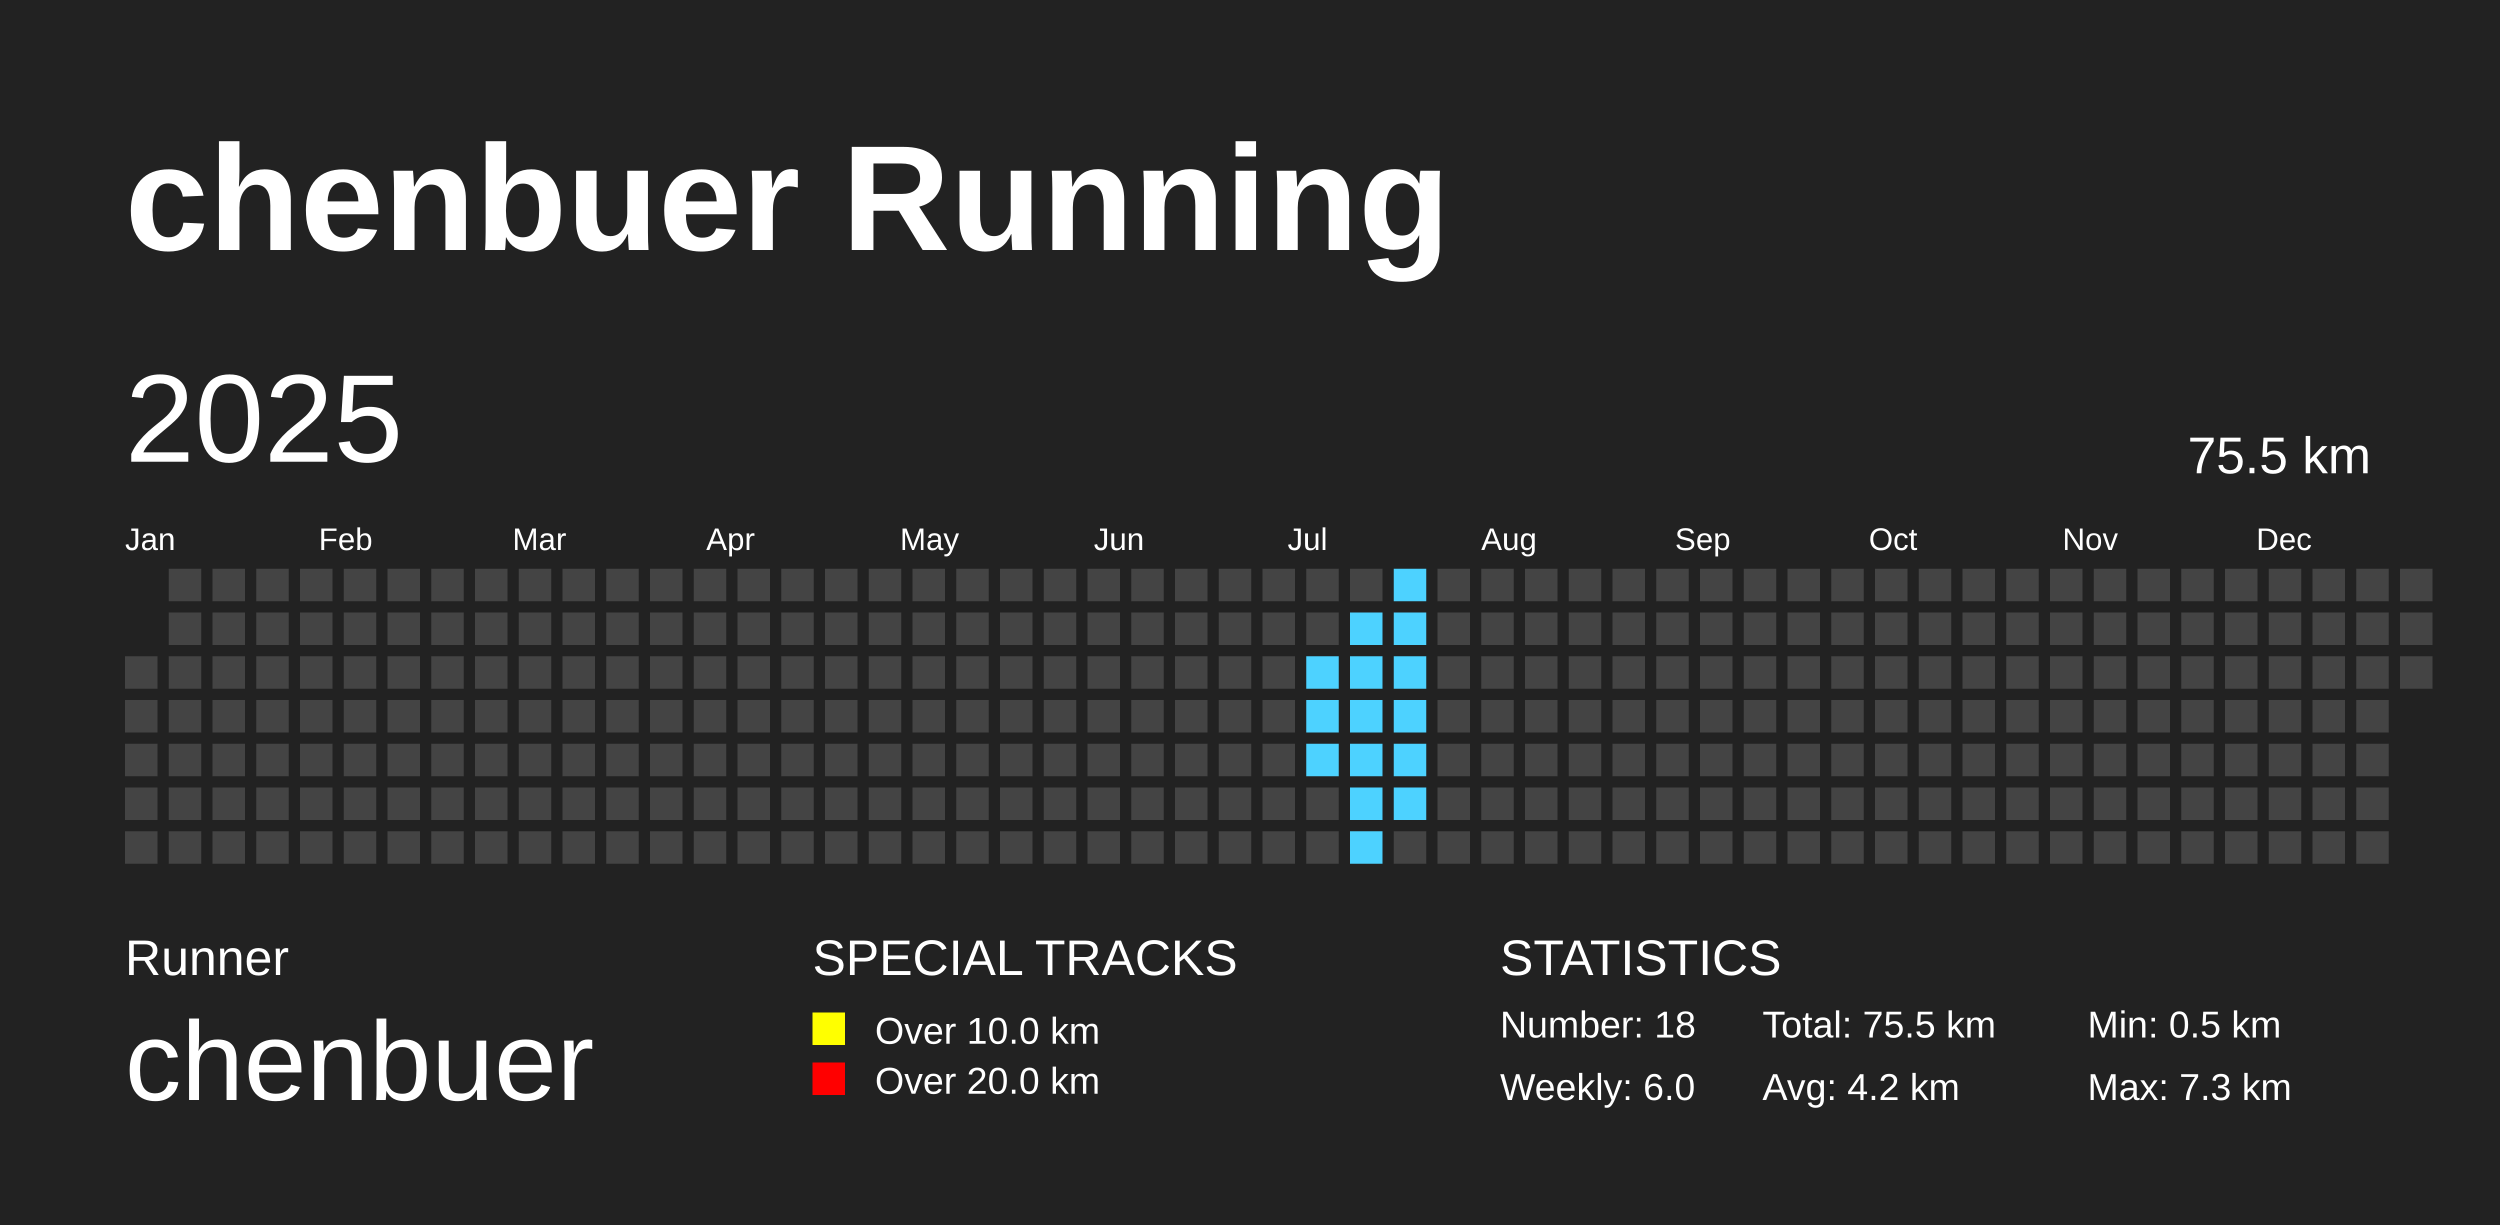
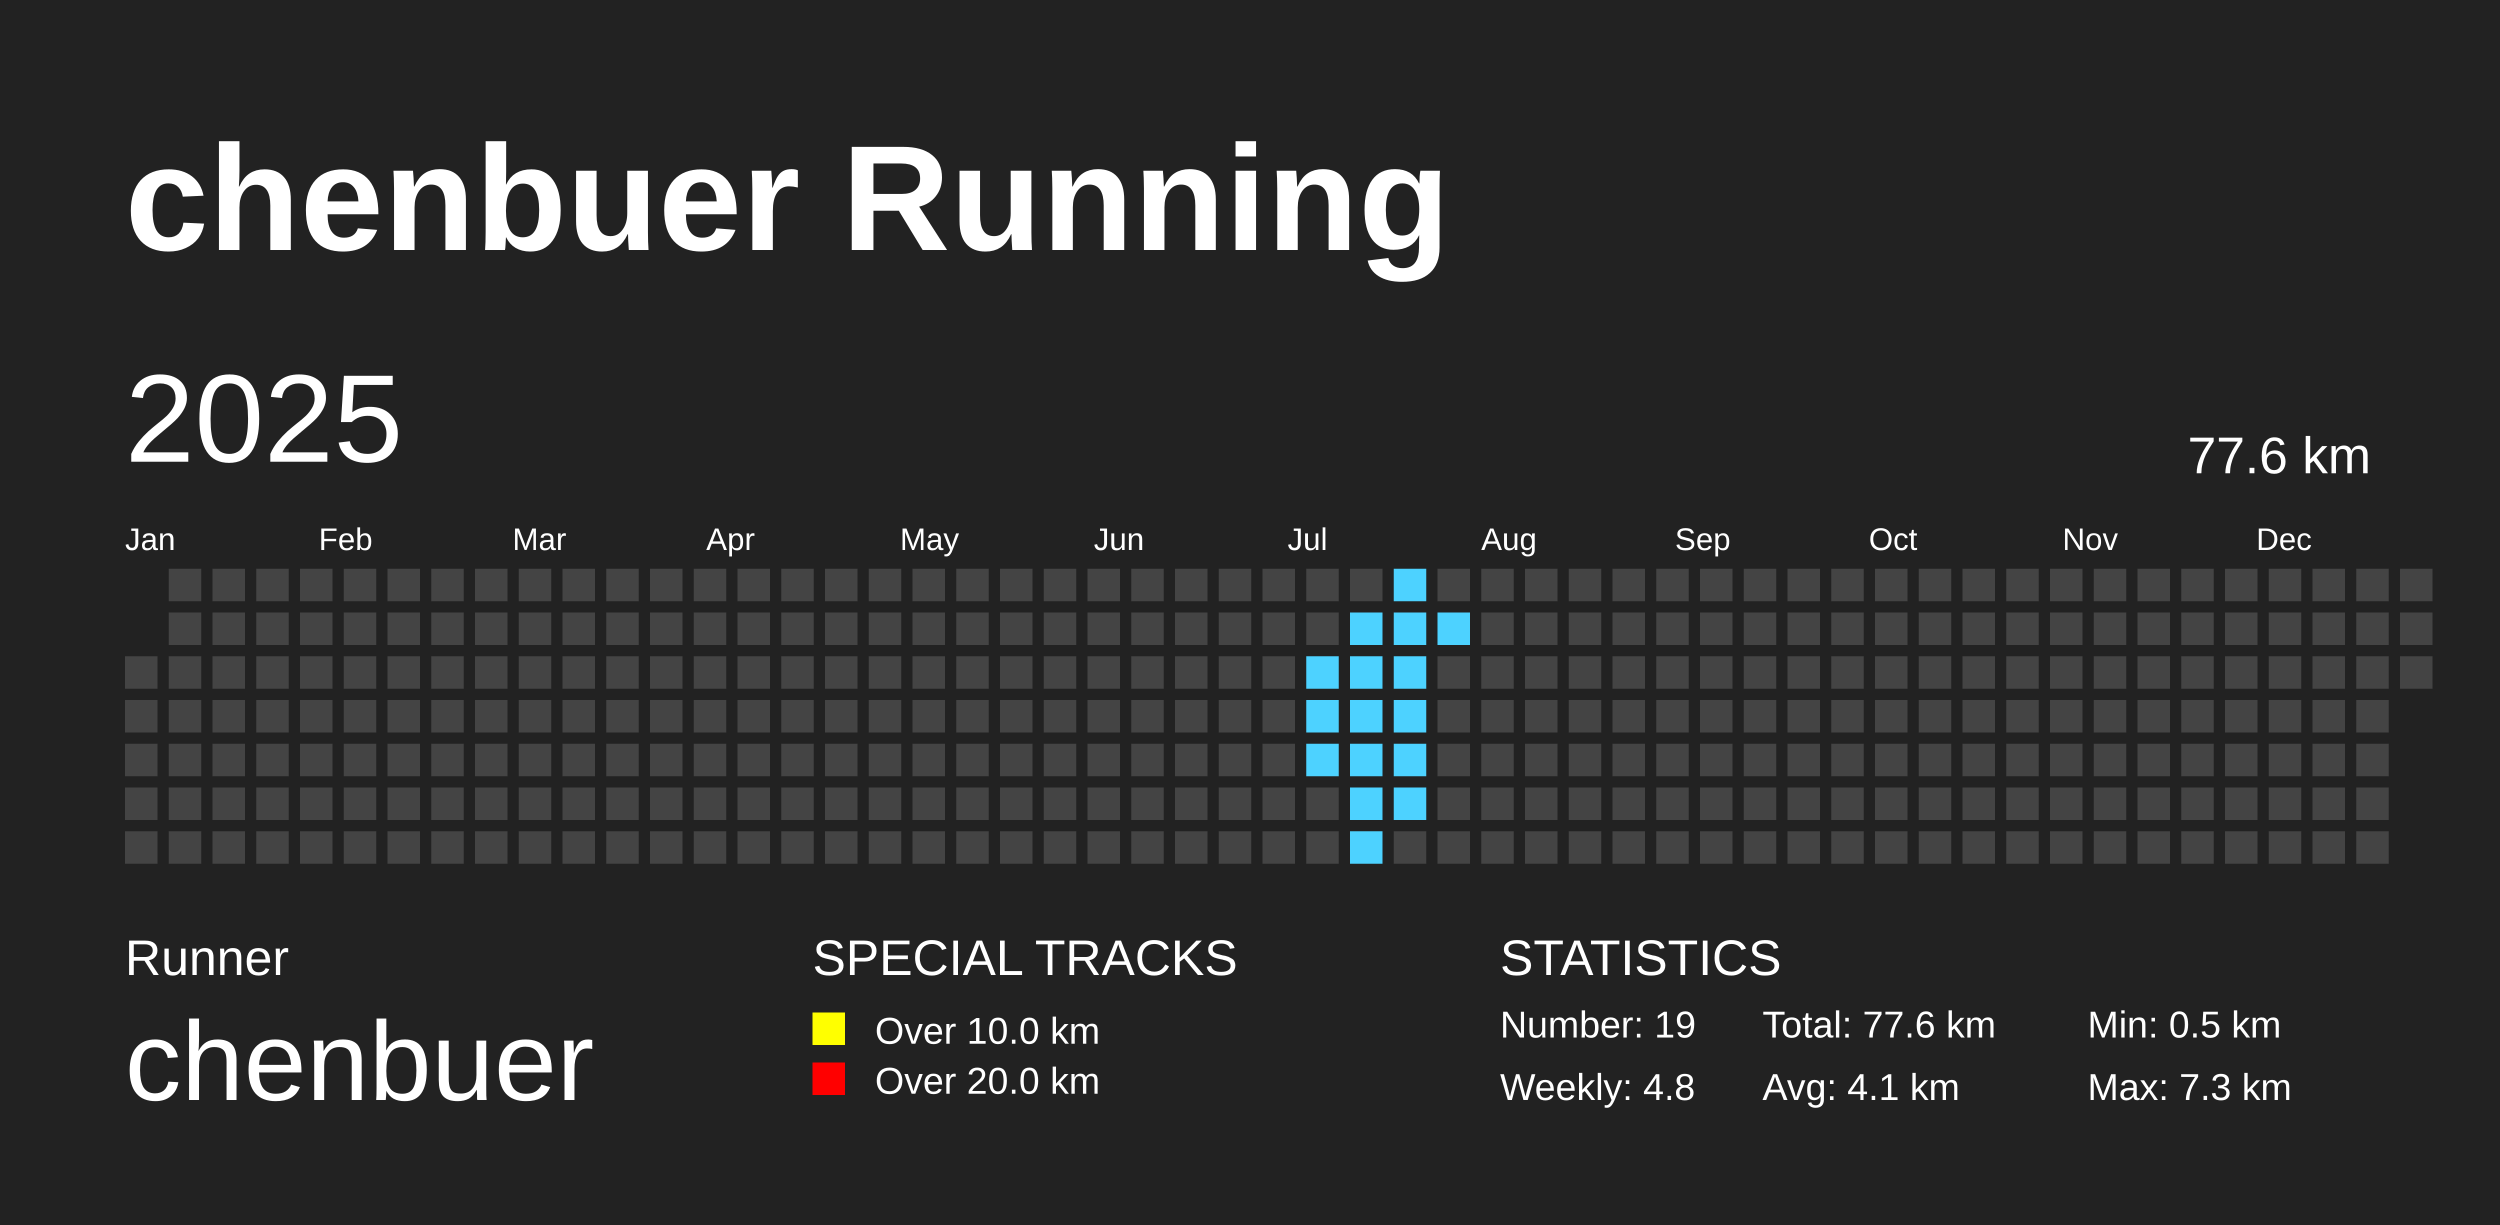
<svg xmlns="http://www.w3.org/2000/svg" baseProfile="full" height="98mm" version="1.1" viewBox="0,0,200,98" width="200mm">
  <defs />
  <rect fill="#222222" height="98" width="200" x="0" y="0" />
  <text fill="#FFFFFF" style="font-size:12px; font-family:Arial; font-weight:bold;" x="10" y="20">chenbuer Running</text>
  <text fill="#FFFFFF" style="font-size:4px; font-family:Arial" x="10" y="78">Runner</text>
  <text fill="#FFFFFF" style="font-size:9px; font-family:Arial" x="10" y="88">chenbuer</text>
  <text fill="#FFFFFF" style="font-size:4px; font-family:Arial" x="65" y="78">SPECIAL TRACKS</text>
  <rect fill="yellow" height="2.6" width="2.6" x="65" y="81" />
  <text fill="#FFFFFF" style="font-size:3px; font-family:Arial" x="70" y="83.5">Over 10.0 km</text>
  <rect fill="red" height="2.6" width="2.6" x="65" y="85" />
  <text fill="#FFFFFF" style="font-size:3px; font-family:Arial" x="70" y="87.5">Over 20.0 km</text>
  <text fill="#FFFFFF" style="font-size:4px; font-family:Arial" x="120" y="78">STATISTICS</text>
-   <text fill="#FFFFFF" style="font-size:3px; font-family:Arial" x="120" y="83">Number: 18</text>
-   <text fill="#FFFFFF" style="font-size:3px; font-family:Arial" x="120" y="88">Weekly: 6.0</text>
-   <text fill="#FFFFFF" style="font-size:3px; font-family:Arial" x="141" y="83">Total: 75.5 km</text>
-   <text fill="#FFFFFF" style="font-size:3px; font-family:Arial" x="141" y="88">Avg: 4.2 km</text>
+   <text fill="#FFFFFF" style="font-size:3px; font-family:Arial" x="120" y="83">Number: 19</text>
+   <text fill="#FFFFFF" style="font-size:3px; font-family:Arial" x="120" y="88">Weekly: 4.8</text>
+   <text fill="#FFFFFF" style="font-size:3px; font-family:Arial" x="141" y="83">Total: 77.6 km</text>
+   <text fill="#FFFFFF" style="font-size:3px; font-family:Arial" x="141" y="88">Avg: 4.1 km</text>
  <text fill="#FFFFFF" style="font-size:3px; font-family:Arial" x="167" y="83">Min: 0.5 km</text>
  <text fill="#FFFFFF" style="font-size:3px; font-family:Arial" x="167" y="88">Max: 7.3 km</text>
  <text dominant-baseline="hanging" fill="#FFFFFF" style="font-size:10.0px; font-family:Arial;" x="10" y="30">2025</text>
-   <text dominant-baseline="hanging" fill="#FFFFFF" style="font-size:4.125px; font-family:Arial;" x="175" y="35">75.5 km</text>
+   <text dominant-baseline="hanging" fill="#FFFFFF" style="font-size:4.125px; font-family:Arial;" x="175" y="35">77.6 km</text>
  <text fill="#FFFFFF" style="font-size:2.5px; font-family:Arial" x="10.0" y="44">Jan</text>
  <text fill="#FFFFFF" style="font-size:2.5px; font-family:Arial" x="25.5" y="44">Feb</text>
  <text fill="#FFFFFF" style="font-size:2.5px; font-family:Arial" x="41.0" y="44">Mar</text>
  <text fill="#FFFFFF" style="font-size:2.5px; font-family:Arial" x="56.5" y="44">Apr</text>
  <text fill="#FFFFFF" style="font-size:2.5px; font-family:Arial" x="72.0" y="44">May</text>
  <text fill="#FFFFFF" style="font-size:2.5px; font-family:Arial" x="87.5" y="44">Jun</text>
  <text fill="#FFFFFF" style="font-size:2.5px; font-family:Arial" x="103.0" y="44">Jul</text>
  <text fill="#FFFFFF" style="font-size:2.5px; font-family:Arial" x="118.5" y="44">Aug</text>
  <text fill="#FFFFFF" style="font-size:2.5px; font-family:Arial" x="134.0" y="44">Sep</text>
  <text fill="#FFFFFF" style="font-size:2.5px; font-family:Arial" x="149.5" y="44">Oct</text>
  <text fill="#FFFFFF" style="font-size:2.5px; font-family:Arial" x="165.0" y="44">Nov</text>
  <text fill="#FFFFFF" style="font-size:2.5px; font-family:Arial" x="180.5" y="44">Dec</text>
  <rect fill="#444444" height="2.6" width="2.6" x="10.0" y="52.5" />
  <rect fill="#444444" height="2.6" width="2.6" x="10.0" y="56.0" />
  <rect fill="#444444" height="2.6" width="2.6" x="10.0" y="59.5" />
  <rect fill="#444444" height="2.6" width="2.6" x="10.0" y="63.0" />
  <rect fill="#444444" height="2.6" width="2.6" x="10.0" y="66.5" />
  <rect fill="#444444" height="2.6" width="2.6" x="13.5" y="45.5" />
  <rect fill="#444444" height="2.6" width="2.6" x="13.5" y="49.0" />
  <rect fill="#444444" height="2.6" width="2.6" x="13.5" y="52.5" />
  <rect fill="#444444" height="2.6" width="2.6" x="13.5" y="56.0" />
  <rect fill="#444444" height="2.6" width="2.6" x="13.5" y="59.5" />
  <rect fill="#444444" height="2.6" width="2.6" x="13.5" y="63.0" />
  <rect fill="#444444" height="2.6" width="2.6" x="13.5" y="66.5" />
  <rect fill="#444444" height="2.6" width="2.6" x="17.0" y="45.5" />
  <rect fill="#444444" height="2.6" width="2.6" x="17.0" y="49.0" />
  <rect fill="#444444" height="2.6" width="2.6" x="17.0" y="52.5" />
  <rect fill="#444444" height="2.6" width="2.6" x="17.0" y="56.0" />
  <rect fill="#444444" height="2.6" width="2.6" x="17.0" y="59.5" />
  <rect fill="#444444" height="2.6" width="2.6" x="17.0" y="63.0" />
  <rect fill="#444444" height="2.6" width="2.6" x="17.0" y="66.5" />
  <rect fill="#444444" height="2.6" width="2.6" x="20.5" y="45.5" />
  <rect fill="#444444" height="2.6" width="2.6" x="20.5" y="49.0" />
  <rect fill="#444444" height="2.6" width="2.6" x="20.5" y="52.5" />
  <rect fill="#444444" height="2.6" width="2.6" x="20.5" y="56.0" />
  <rect fill="#444444" height="2.6" width="2.6" x="20.5" y="59.5" />
  <rect fill="#444444" height="2.6" width="2.6" x="20.5" y="63.0" />
  <rect fill="#444444" height="2.6" width="2.6" x="20.5" y="66.5" />
  <rect fill="#444444" height="2.6" width="2.6" x="24.0" y="45.5" />
  <rect fill="#444444" height="2.6" width="2.6" x="24.0" y="49.0" />
  <rect fill="#444444" height="2.6" width="2.6" x="24.0" y="52.5" />
  <rect fill="#444444" height="2.6" width="2.6" x="24.0" y="56.0" />
  <rect fill="#444444" height="2.6" width="2.6" x="24.0" y="59.5" />
  <rect fill="#444444" height="2.6" width="2.6" x="24.0" y="63.0" />
  <rect fill="#444444" height="2.6" width="2.6" x="24.0" y="66.5" />
  <rect fill="#444444" height="2.6" width="2.6" x="27.5" y="45.5" />
  <rect fill="#444444" height="2.6" width="2.6" x="27.5" y="49.0" />
  <rect fill="#444444" height="2.6" width="2.6" x="27.5" y="52.5" />
  <rect fill="#444444" height="2.6" width="2.6" x="27.5" y="56.0" />
  <rect fill="#444444" height="2.6" width="2.6" x="27.5" y="59.5" />
  <rect fill="#444444" height="2.6" width="2.6" x="27.5" y="63.0" />
  <rect fill="#444444" height="2.6" width="2.6" x="27.5" y="66.5" />
  <rect fill="#444444" height="2.6" width="2.6" x="31.0" y="45.5" />
  <rect fill="#444444" height="2.6" width="2.6" x="31.0" y="49.0" />
  <rect fill="#444444" height="2.6" width="2.6" x="31.0" y="52.5" />
  <rect fill="#444444" height="2.6" width="2.6" x="31.0" y="56.0" />
  <rect fill="#444444" height="2.6" width="2.6" x="31.0" y="59.5" />
  <rect fill="#444444" height="2.6" width="2.6" x="31.0" y="63.0" />
  <rect fill="#444444" height="2.6" width="2.6" x="31.0" y="66.5" />
  <rect fill="#444444" height="2.6" width="2.6" x="34.5" y="45.5" />
  <rect fill="#444444" height="2.6" width="2.6" x="34.5" y="49.0" />
  <rect fill="#444444" height="2.6" width="2.6" x="34.5" y="52.5" />
  <rect fill="#444444" height="2.6" width="2.6" x="34.5" y="56.0" />
  <rect fill="#444444" height="2.6" width="2.6" x="34.5" y="59.5" />
  <rect fill="#444444" height="2.6" width="2.6" x="34.5" y="63.0" />
  <rect fill="#444444" height="2.6" width="2.6" x="34.5" y="66.5" />
  <rect fill="#444444" height="2.6" width="2.6" x="38.0" y="45.5" />
  <rect fill="#444444" height="2.6" width="2.6" x="38.0" y="49.0" />
  <rect fill="#444444" height="2.6" width="2.6" x="38.0" y="52.5" />
  <rect fill="#444444" height="2.6" width="2.6" x="38.0" y="56.0" />
  <rect fill="#444444" height="2.6" width="2.6" x="38.0" y="59.5" />
  <rect fill="#444444" height="2.6" width="2.6" x="38.0" y="63.0" />
  <rect fill="#444444" height="2.6" width="2.6" x="38.0" y="66.5" />
  <rect fill="#444444" height="2.6" width="2.6" x="41.5" y="45.5" />
  <rect fill="#444444" height="2.6" width="2.6" x="41.5" y="49.0" />
  <rect fill="#444444" height="2.6" width="2.6" x="41.5" y="52.5" />
  <rect fill="#444444" height="2.6" width="2.6" x="41.5" y="56.0" />
  <rect fill="#444444" height="2.6" width="2.6" x="41.5" y="59.5" />
  <rect fill="#444444" height="2.6" width="2.6" x="41.5" y="63.0" />
  <rect fill="#444444" height="2.6" width="2.6" x="41.5" y="66.5" />
  <rect fill="#444444" height="2.6" width="2.6" x="45.0" y="45.5" />
  <rect fill="#444444" height="2.6" width="2.6" x="45.0" y="49.0" />
  <rect fill="#444444" height="2.6" width="2.6" x="45.0" y="52.5" />
  <rect fill="#444444" height="2.6" width="2.6" x="45.0" y="56.0" />
  <rect fill="#444444" height="2.6" width="2.6" x="45.0" y="59.5" />
  <rect fill="#444444" height="2.6" width="2.6" x="45.0" y="63.0" />
  <rect fill="#444444" height="2.6" width="2.6" x="45.0" y="66.5" />
  <rect fill="#444444" height="2.6" width="2.6" x="48.5" y="45.5" />
  <rect fill="#444444" height="2.6" width="2.6" x="48.5" y="49.0" />
  <rect fill="#444444" height="2.6" width="2.6" x="48.5" y="52.5" />
  <rect fill="#444444" height="2.6" width="2.6" x="48.5" y="56.0" />
  <rect fill="#444444" height="2.6" width="2.6" x="48.5" y="59.5" />
  <rect fill="#444444" height="2.6" width="2.6" x="48.5" y="63.0" />
  <rect fill="#444444" height="2.6" width="2.6" x="48.5" y="66.5" />
  <rect fill="#444444" height="2.6" width="2.6" x="52.0" y="45.5" />
  <rect fill="#444444" height="2.6" width="2.6" x="52.0" y="49.0" />
  <rect fill="#444444" height="2.6" width="2.6" x="52.0" y="52.5" />
  <rect fill="#444444" height="2.6" width="2.6" x="52.0" y="56.0" />
  <rect fill="#444444" height="2.6" width="2.6" x="52.0" y="59.5" />
  <rect fill="#444444" height="2.6" width="2.6" x="52.0" y="63.0" />
  <rect fill="#444444" height="2.6" width="2.6" x="52.0" y="66.5" />
  <rect fill="#444444" height="2.6" width="2.6" x="55.5" y="45.5" />
  <rect fill="#444444" height="2.6" width="2.6" x="55.5" y="49.0" />
  <rect fill="#444444" height="2.6" width="2.6" x="55.5" y="52.5" />
  <rect fill="#444444" height="2.6" width="2.6" x="55.5" y="56.0" />
  <rect fill="#444444" height="2.6" width="2.6" x="55.5" y="59.5" />
  <rect fill="#444444" height="2.6" width="2.6" x="55.5" y="63.0" />
  <rect fill="#444444" height="2.6" width="2.6" x="55.5" y="66.5" />
  <rect fill="#444444" height="2.6" width="2.6" x="59.0" y="45.5" />
  <rect fill="#444444" height="2.6" width="2.6" x="59.0" y="49.0" />
  <rect fill="#444444" height="2.6" width="2.6" x="59.0" y="52.5" />
  <rect fill="#444444" height="2.6" width="2.6" x="59.0" y="56.0" />
  <rect fill="#444444" height="2.6" width="2.6" x="59.0" y="59.5" />
  <rect fill="#444444" height="2.6" width="2.6" x="59.0" y="63.0" />
  <rect fill="#444444" height="2.6" width="2.6" x="59.0" y="66.5" />
  <rect fill="#444444" height="2.6" width="2.6" x="62.5" y="45.5" />
  <rect fill="#444444" height="2.6" width="2.6" x="62.5" y="49.0" />
  <rect fill="#444444" height="2.6" width="2.6" x="62.5" y="52.5" />
  <rect fill="#444444" height="2.6" width="2.6" x="62.5" y="56.0" />
  <rect fill="#444444" height="2.6" width="2.6" x="62.5" y="59.5" />
  <rect fill="#444444" height="2.6" width="2.6" x="62.5" y="63.0" />
  <rect fill="#444444" height="2.6" width="2.6" x="62.5" y="66.5" />
  <rect fill="#444444" height="2.6" width="2.6" x="66.0" y="45.5" />
  <rect fill="#444444" height="2.6" width="2.6" x="66.0" y="49.0" />
  <rect fill="#444444" height="2.6" width="2.6" x="66.0" y="52.5" />
  <rect fill="#444444" height="2.6" width="2.6" x="66.0" y="56.0" />
  <rect fill="#444444" height="2.6" width="2.6" x="66.0" y="59.5" />
  <rect fill="#444444" height="2.6" width="2.6" x="66.0" y="63.0" />
  <rect fill="#444444" height="2.6" width="2.6" x="66.0" y="66.5" />
  <rect fill="#444444" height="2.6" width="2.6" x="69.5" y="45.5" />
  <rect fill="#444444" height="2.6" width="2.6" x="69.5" y="49.0" />
  <rect fill="#444444" height="2.6" width="2.6" x="69.5" y="52.5" />
  <rect fill="#444444" height="2.6" width="2.6" x="69.5" y="56.0" />
  <rect fill="#444444" height="2.6" width="2.6" x="69.5" y="59.5" />
  <rect fill="#444444" height="2.6" width="2.6" x="69.5" y="63.0" />
  <rect fill="#444444" height="2.6" width="2.6" x="69.5" y="66.5" />
  <rect fill="#444444" height="2.6" width="2.6" x="73.0" y="45.5" />
  <rect fill="#444444" height="2.6" width="2.6" x="73.0" y="49.0" />
  <rect fill="#444444" height="2.6" width="2.6" x="73.0" y="52.5" />
  <rect fill="#444444" height="2.6" width="2.6" x="73.0" y="56.0" />
  <rect fill="#444444" height="2.6" width="2.6" x="73.0" y="59.5" />
  <rect fill="#444444" height="2.6" width="2.6" x="73.0" y="63.0" />
  <rect fill="#444444" height="2.6" width="2.6" x="73.0" y="66.5" />
  <rect fill="#444444" height="2.6" width="2.6" x="76.5" y="45.5" />
  <rect fill="#444444" height="2.6" width="2.6" x="76.5" y="49.0" />
  <rect fill="#444444" height="2.6" width="2.6" x="76.5" y="52.5" />
  <rect fill="#444444" height="2.6" width="2.6" x="76.5" y="56.0" />
  <rect fill="#444444" height="2.6" width="2.6" x="76.5" y="59.5" />
  <rect fill="#444444" height="2.6" width="2.6" x="76.5" y="63.0" />
  <rect fill="#444444" height="2.6" width="2.6" x="76.5" y="66.5" />
  <rect fill="#444444" height="2.6" width="2.6" x="80.0" y="45.5" />
  <rect fill="#444444" height="2.6" width="2.6" x="80.0" y="49.0" />
  <rect fill="#444444" height="2.6" width="2.6" x="80.0" y="52.5" />
  <rect fill="#444444" height="2.6" width="2.6" x="80.0" y="56.0" />
  <rect fill="#444444" height="2.6" width="2.6" x="80.0" y="59.5" />
  <rect fill="#444444" height="2.6" width="2.6" x="80.0" y="63.0" />
  <rect fill="#444444" height="2.6" width="2.6" x="80.0" y="66.5" />
  <rect fill="#444444" height="2.6" width="2.6" x="83.5" y="45.5" />
  <rect fill="#444444" height="2.6" width="2.6" x="83.5" y="49.0" />
  <rect fill="#444444" height="2.6" width="2.6" x="83.5" y="52.5" />
  <rect fill="#444444" height="2.6" width="2.6" x="83.5" y="56.0" />
  <rect fill="#444444" height="2.6" width="2.6" x="83.5" y="59.5" />
  <rect fill="#444444" height="2.6" width="2.6" x="83.5" y="63.0" />
  <rect fill="#444444" height="2.6" width="2.6" x="83.5" y="66.5" />
  <rect fill="#444444" height="2.6" width="2.6" x="87.0" y="45.5" />
  <rect fill="#444444" height="2.6" width="2.6" x="87.0" y="49.0" />
  <rect fill="#444444" height="2.6" width="2.6" x="87.0" y="52.5" />
  <rect fill="#444444" height="2.6" width="2.6" x="87.0" y="56.0" />
  <rect fill="#444444" height="2.6" width="2.6" x="87.0" y="59.5" />
  <rect fill="#444444" height="2.6" width="2.6" x="87.0" y="63.0" />
  <rect fill="#444444" height="2.6" width="2.6" x="87.0" y="66.5" />
  <rect fill="#444444" height="2.6" width="2.6" x="90.5" y="45.5" />
  <rect fill="#444444" height="2.6" width="2.6" x="90.5" y="49.0" />
  <rect fill="#444444" height="2.6" width="2.6" x="90.5" y="52.5" />
  <rect fill="#444444" height="2.6" width="2.6" x="90.5" y="56.0" />
  <rect fill="#444444" height="2.6" width="2.6" x="90.5" y="59.5" />
  <rect fill="#444444" height="2.6" width="2.6" x="90.5" y="63.0" />
  <rect fill="#444444" height="2.6" width="2.6" x="90.5" y="66.5" />
  <rect fill="#444444" height="2.6" width="2.6" x="94.0" y="45.5" />
  <rect fill="#444444" height="2.6" width="2.6" x="94.0" y="49.0" />
  <rect fill="#444444" height="2.6" width="2.6" x="94.0" y="52.5" />
  <rect fill="#444444" height="2.6" width="2.6" x="94.0" y="56.0" />
  <rect fill="#444444" height="2.6" width="2.6" x="94.0" y="59.5" />
  <rect fill="#444444" height="2.6" width="2.6" x="94.0" y="63.0" />
  <rect fill="#444444" height="2.6" width="2.6" x="94.0" y="66.5" />
  <rect fill="#444444" height="2.6" width="2.6" x="97.5" y="45.5" />
  <rect fill="#444444" height="2.6" width="2.6" x="97.5" y="49.0" />
  <rect fill="#444444" height="2.6" width="2.6" x="97.5" y="52.5" />
  <rect fill="#444444" height="2.6" width="2.6" x="97.5" y="56.0" />
  <rect fill="#444444" height="2.6" width="2.6" x="97.5" y="59.5" />
  <rect fill="#444444" height="2.6" width="2.6" x="97.5" y="63.0" />
  <rect fill="#444444" height="2.6" width="2.6" x="97.5" y="66.5" />
  <rect fill="#444444" height="2.6" width="2.6" x="101.0" y="45.5" />
  <rect fill="#444444" height="2.6" width="2.6" x="101.0" y="49.0" />
  <rect fill="#444444" height="2.6" width="2.6" x="101.0" y="52.5" />
  <rect fill="#444444" height="2.6" width="2.6" x="101.0" y="56.0" />
  <rect fill="#444444" height="2.6" width="2.6" x="101.0" y="59.5" />
  <rect fill="#444444" height="2.6" width="2.6" x="101.0" y="63.0" />
  <rect fill="#444444" height="2.6" width="2.6" x="101.0" y="66.5" />
  <rect fill="#444444" height="2.6" width="2.6" x="104.5" y="45.5" />
  <rect fill="#444444" height="2.6" width="2.6" x="104.5" y="49.0" />
  <rect fill="#4DD2FF" height="2.6" width="2.6" x="104.5" y="52.5" />
  <rect fill="#4DD2FF" height="2.6" width="2.6" x="104.5" y="56.0" />
  <rect fill="#4DD2FF" height="2.6" width="2.6" x="104.5" y="59.5" />
  <rect fill="#444444" height="2.6" width="2.6" x="104.5" y="63.0" />
  <rect fill="#444444" height="2.6" width="2.6" x="104.5" y="66.5" />
  <rect fill="#444444" height="2.6" width="2.6" x="108.0" y="45.5" />
  <rect fill="#4DD2FF" height="2.6" width="2.6" x="108.0" y="49.0" />
  <rect fill="#4DD2FF" height="2.6" width="2.6" x="108.0" y="52.5" />
  <rect fill="#4DD2FF" height="2.6" width="2.6" x="108.0" y="56.0" />
  <rect fill="#4DD2FF" height="2.6" width="2.6" x="108.0" y="59.5" />
  <rect fill="#4DD2FF" height="2.6" width="2.6" x="108.0" y="63.0" />
  <rect fill="#4DD2FF" height="2.6" width="2.6" x="108.0" y="66.5" />
  <rect fill="#4DD2FF" height="2.6" width="2.6" x="111.5" y="45.5" />
  <rect fill="#4DD2FF" height="2.6" width="2.6" x="111.5" y="49.0" />
  <rect fill="#4DD2FF" height="2.6" width="2.6" x="111.5" y="52.5" />
  <rect fill="#4DD2FF" height="2.6" width="2.6" x="111.5" y="56.0" />
  <rect fill="#4DD2FF" height="2.6" width="2.6" x="111.5" y="59.5" />
  <rect fill="#4DD2FF" height="2.6" width="2.6" x="111.5" y="63.0" />
  <rect fill="#444444" height="2.6" width="2.6" x="111.5" y="66.5" />
  <rect fill="#444444" height="2.6" width="2.6" x="115.0" y="45.5" />
-   <rect fill="#444444" height="2.6" width="2.6" x="115.0" y="49.0" />
+   <rect fill="#4DD2FF" height="2.6" width="2.6" x="115.0" y="49.0" />
  <rect fill="#444444" height="2.6" width="2.6" x="115.0" y="52.5" />
  <rect fill="#444444" height="2.6" width="2.6" x="115.0" y="56.0" />
  <rect fill="#444444" height="2.6" width="2.6" x="115.0" y="59.5" />
  <rect fill="#444444" height="2.6" width="2.6" x="115.0" y="63.0" />
  <rect fill="#444444" height="2.6" width="2.6" x="115.0" y="66.5" />
  <rect fill="#444444" height="2.6" width="2.6" x="118.5" y="45.5" />
  <rect fill="#444444" height="2.6" width="2.6" x="118.5" y="49.0" />
  <rect fill="#444444" height="2.6" width="2.6" x="118.5" y="52.5" />
  <rect fill="#444444" height="2.6" width="2.6" x="118.5" y="56.0" />
  <rect fill="#444444" height="2.6" width="2.6" x="118.5" y="59.5" />
  <rect fill="#444444" height="2.6" width="2.6" x="118.5" y="63.0" />
  <rect fill="#444444" height="2.6" width="2.6" x="118.5" y="66.5" />
  <rect fill="#444444" height="2.6" width="2.6" x="122.0" y="45.5" />
  <rect fill="#444444" height="2.6" width="2.6" x="122.0" y="49.0" />
  <rect fill="#444444" height="2.6" width="2.6" x="122.0" y="52.5" />
  <rect fill="#444444" height="2.6" width="2.6" x="122.0" y="56.0" />
  <rect fill="#444444" height="2.6" width="2.6" x="122.0" y="59.5" />
  <rect fill="#444444" height="2.6" width="2.6" x="122.0" y="63.0" />
  <rect fill="#444444" height="2.6" width="2.6" x="122.0" y="66.5" />
  <rect fill="#444444" height="2.6" width="2.6" x="125.5" y="45.5" />
  <rect fill="#444444" height="2.6" width="2.6" x="125.5" y="49.0" />
  <rect fill="#444444" height="2.6" width="2.6" x="125.5" y="52.5" />
  <rect fill="#444444" height="2.6" width="2.6" x="125.5" y="56.0" />
  <rect fill="#444444" height="2.6" width="2.6" x="125.5" y="59.5" />
  <rect fill="#444444" height="2.6" width="2.6" x="125.5" y="63.0" />
  <rect fill="#444444" height="2.6" width="2.6" x="125.5" y="66.5" />
  <rect fill="#444444" height="2.6" width="2.6" x="129.0" y="45.5" />
  <rect fill="#444444" height="2.6" width="2.6" x="129.0" y="49.0" />
  <rect fill="#444444" height="2.6" width="2.6" x="129.0" y="52.5" />
  <rect fill="#444444" height="2.6" width="2.6" x="129.0" y="56.0" />
  <rect fill="#444444" height="2.6" width="2.6" x="129.0" y="59.5" />
  <rect fill="#444444" height="2.6" width="2.6" x="129.0" y="63.0" />
  <rect fill="#444444" height="2.6" width="2.6" x="129.0" y="66.5" />
  <rect fill="#444444" height="2.6" width="2.6" x="132.5" y="45.5" />
  <rect fill="#444444" height="2.6" width="2.6" x="132.5" y="49.0" />
  <rect fill="#444444" height="2.6" width="2.6" x="132.5" y="52.5" />
  <rect fill="#444444" height="2.6" width="2.6" x="132.5" y="56.0" />
  <rect fill="#444444" height="2.6" width="2.6" x="132.5" y="59.5" />
  <rect fill="#444444" height="2.6" width="2.6" x="132.5" y="63.0" />
  <rect fill="#444444" height="2.6" width="2.6" x="132.5" y="66.5" />
  <rect fill="#444444" height="2.6" width="2.6" x="136.0" y="45.5" />
  <rect fill="#444444" height="2.6" width="2.6" x="136.0" y="49.0" />
  <rect fill="#444444" height="2.6" width="2.6" x="136.0" y="52.5" />
  <rect fill="#444444" height="2.6" width="2.6" x="136.0" y="56.0" />
  <rect fill="#444444" height="2.6" width="2.6" x="136.0" y="59.5" />
  <rect fill="#444444" height="2.6" width="2.6" x="136.0" y="63.0" />
  <rect fill="#444444" height="2.6" width="2.6" x="136.0" y="66.5" />
  <rect fill="#444444" height="2.6" width="2.6" x="139.5" y="45.5" />
  <rect fill="#444444" height="2.6" width="2.6" x="139.5" y="49.0" />
  <rect fill="#444444" height="2.6" width="2.6" x="139.5" y="52.5" />
  <rect fill="#444444" height="2.6" width="2.6" x="139.5" y="56.0" />
  <rect fill="#444444" height="2.6" width="2.6" x="139.5" y="59.5" />
  <rect fill="#444444" height="2.6" width="2.6" x="139.5" y="63.0" />
  <rect fill="#444444" height="2.6" width="2.6" x="139.5" y="66.5" />
  <rect fill="#444444" height="2.6" width="2.6" x="143.0" y="45.5" />
  <rect fill="#444444" height="2.6" width="2.6" x="143.0" y="49.0" />
  <rect fill="#444444" height="2.6" width="2.6" x="143.0" y="52.5" />
  <rect fill="#444444" height="2.6" width="2.6" x="143.0" y="56.0" />
  <rect fill="#444444" height="2.6" width="2.6" x="143.0" y="59.5" />
  <rect fill="#444444" height="2.6" width="2.6" x="143.0" y="63.0" />
  <rect fill="#444444" height="2.6" width="2.6" x="143.0" y="66.5" />
  <rect fill="#444444" height="2.6" width="2.6" x="146.5" y="45.5" />
  <rect fill="#444444" height="2.6" width="2.6" x="146.5" y="49.0" />
  <rect fill="#444444" height="2.6" width="2.6" x="146.5" y="52.5" />
  <rect fill="#444444" height="2.6" width="2.6" x="146.5" y="56.0" />
  <rect fill="#444444" height="2.6" width="2.6" x="146.5" y="59.5" />
  <rect fill="#444444" height="2.6" width="2.6" x="146.5" y="63.0" />
  <rect fill="#444444" height="2.6" width="2.6" x="146.5" y="66.5" />
  <rect fill="#444444" height="2.6" width="2.6" x="150.0" y="45.5" />
  <rect fill="#444444" height="2.6" width="2.6" x="150.0" y="49.0" />
  <rect fill="#444444" height="2.6" width="2.6" x="150.0" y="52.5" />
  <rect fill="#444444" height="2.6" width="2.6" x="150.0" y="56.0" />
  <rect fill="#444444" height="2.6" width="2.6" x="150.0" y="59.5" />
  <rect fill="#444444" height="2.6" width="2.6" x="150.0" y="63.0" />
  <rect fill="#444444" height="2.6" width="2.6" x="150.0" y="66.5" />
  <rect fill="#444444" height="2.6" width="2.6" x="153.5" y="45.5" />
  <rect fill="#444444" height="2.6" width="2.6" x="153.5" y="49.0" />
  <rect fill="#444444" height="2.6" width="2.6" x="153.5" y="52.5" />
  <rect fill="#444444" height="2.6" width="2.6" x="153.5" y="56.0" />
  <rect fill="#444444" height="2.6" width="2.6" x="153.5" y="59.5" />
  <rect fill="#444444" height="2.6" width="2.6" x="153.5" y="63.0" />
  <rect fill="#444444" height="2.6" width="2.6" x="153.5" y="66.5" />
  <rect fill="#444444" height="2.6" width="2.6" x="157.0" y="45.5" />
  <rect fill="#444444" height="2.6" width="2.6" x="157.0" y="49.0" />
  <rect fill="#444444" height="2.6" width="2.6" x="157.0" y="52.5" />
  <rect fill="#444444" height="2.6" width="2.6" x="157.0" y="56.0" />
  <rect fill="#444444" height="2.6" width="2.6" x="157.0" y="59.5" />
  <rect fill="#444444" height="2.6" width="2.6" x="157.0" y="63.0" />
  <rect fill="#444444" height="2.6" width="2.6" x="157.0" y="66.5" />
  <rect fill="#444444" height="2.6" width="2.6" x="160.5" y="45.5" />
  <rect fill="#444444" height="2.6" width="2.6" x="160.5" y="49.0" />
  <rect fill="#444444" height="2.6" width="2.6" x="160.5" y="52.5" />
  <rect fill="#444444" height="2.6" width="2.6" x="160.5" y="56.0" />
  <rect fill="#444444" height="2.6" width="2.6" x="160.5" y="59.5" />
  <rect fill="#444444" height="2.6" width="2.6" x="160.5" y="63.0" />
  <rect fill="#444444" height="2.6" width="2.6" x="160.5" y="66.5" />
  <rect fill="#444444" height="2.6" width="2.6" x="164.0" y="45.5" />
  <rect fill="#444444" height="2.6" width="2.6" x="164.0" y="49.0" />
  <rect fill="#444444" height="2.6" width="2.6" x="164.0" y="52.5" />
  <rect fill="#444444" height="2.6" width="2.6" x="164.0" y="56.0" />
  <rect fill="#444444" height="2.6" width="2.6" x="164.0" y="59.5" />
  <rect fill="#444444" height="2.6" width="2.6" x="164.0" y="63.0" />
  <rect fill="#444444" height="2.6" width="2.6" x="164.0" y="66.5" />
  <rect fill="#444444" height="2.6" width="2.6" x="167.5" y="45.5" />
  <rect fill="#444444" height="2.6" width="2.6" x="167.5" y="49.0" />
  <rect fill="#444444" height="2.6" width="2.6" x="167.5" y="52.5" />
  <rect fill="#444444" height="2.6" width="2.6" x="167.5" y="56.0" />
  <rect fill="#444444" height="2.6" width="2.6" x="167.5" y="59.5" />
  <rect fill="#444444" height="2.6" width="2.6" x="167.5" y="63.0" />
  <rect fill="#444444" height="2.6" width="2.6" x="167.5" y="66.5" />
  <rect fill="#444444" height="2.6" width="2.6" x="171.0" y="45.5" />
  <rect fill="#444444" height="2.6" width="2.6" x="171.0" y="49.0" />
  <rect fill="#444444" height="2.6" width="2.6" x="171.0" y="52.5" />
  <rect fill="#444444" height="2.6" width="2.6" x="171.0" y="56.0" />
  <rect fill="#444444" height="2.6" width="2.6" x="171.0" y="59.5" />
  <rect fill="#444444" height="2.6" width="2.6" x="171.0" y="63.0" />
  <rect fill="#444444" height="2.6" width="2.6" x="171.0" y="66.5" />
  <rect fill="#444444" height="2.6" width="2.6" x="174.5" y="45.5" />
  <rect fill="#444444" height="2.6" width="2.6" x="174.5" y="49.0" />
  <rect fill="#444444" height="2.6" width="2.6" x="174.5" y="52.5" />
  <rect fill="#444444" height="2.6" width="2.6" x="174.5" y="56.0" />
  <rect fill="#444444" height="2.6" width="2.6" x="174.5" y="59.5" />
  <rect fill="#444444" height="2.6" width="2.6" x="174.5" y="63.0" />
  <rect fill="#444444" height="2.6" width="2.6" x="174.5" y="66.5" />
  <rect fill="#444444" height="2.6" width="2.6" x="178.0" y="45.5" />
  <rect fill="#444444" height="2.6" width="2.6" x="178.0" y="49.0" />
  <rect fill="#444444" height="2.6" width="2.6" x="178.0" y="52.5" />
  <rect fill="#444444" height="2.6" width="2.6" x="178.0" y="56.0" />
  <rect fill="#444444" height="2.6" width="2.6" x="178.0" y="59.5" />
  <rect fill="#444444" height="2.6" width="2.6" x="178.0" y="63.0" />
  <rect fill="#444444" height="2.6" width="2.6" x="178.0" y="66.5" />
  <rect fill="#444444" height="2.6" width="2.6" x="181.5" y="45.5" />
  <rect fill="#444444" height="2.6" width="2.6" x="181.5" y="49.0" />
  <rect fill="#444444" height="2.6" width="2.6" x="181.5" y="52.5" />
  <rect fill="#444444" height="2.6" width="2.6" x="181.5" y="56.0" />
  <rect fill="#444444" height="2.6" width="2.6" x="181.5" y="59.5" />
  <rect fill="#444444" height="2.6" width="2.6" x="181.5" y="63.0" />
  <rect fill="#444444" height="2.6" width="2.6" x="181.5" y="66.5" />
  <rect fill="#444444" height="2.6" width="2.6" x="185.0" y="45.5" />
  <rect fill="#444444" height="2.6" width="2.6" x="185.0" y="49.0" />
  <rect fill="#444444" height="2.6" width="2.6" x="185.0" y="52.5" />
  <rect fill="#444444" height="2.6" width="2.6" x="185.0" y="56.0" />
  <rect fill="#444444" height="2.6" width="2.6" x="185.0" y="59.5" />
  <rect fill="#444444" height="2.6" width="2.6" x="185.0" y="63.0" />
  <rect fill="#444444" height="2.6" width="2.6" x="185.0" y="66.5" />
  <rect fill="#444444" height="2.6" width="2.6" x="188.5" y="45.5" />
  <rect fill="#444444" height="2.6" width="2.6" x="188.5" y="49.0" />
  <rect fill="#444444" height="2.6" width="2.6" x="188.5" y="52.5" />
  <rect fill="#444444" height="2.6" width="2.6" x="188.5" y="56.0" />
  <rect fill="#444444" height="2.6" width="2.6" x="188.5" y="59.5" />
  <rect fill="#444444" height="2.6" width="2.6" x="188.5" y="63.0" />
  <rect fill="#444444" height="2.6" width="2.6" x="188.5" y="66.5" />
  <rect fill="#444444" height="2.6" width="2.6" x="192.0" y="45.5" />
  <rect fill="#444444" height="2.6" width="2.6" x="192.0" y="49.0" />
  <rect fill="#444444" height="2.6" width="2.6" x="192.0" y="52.5" />
</svg>
